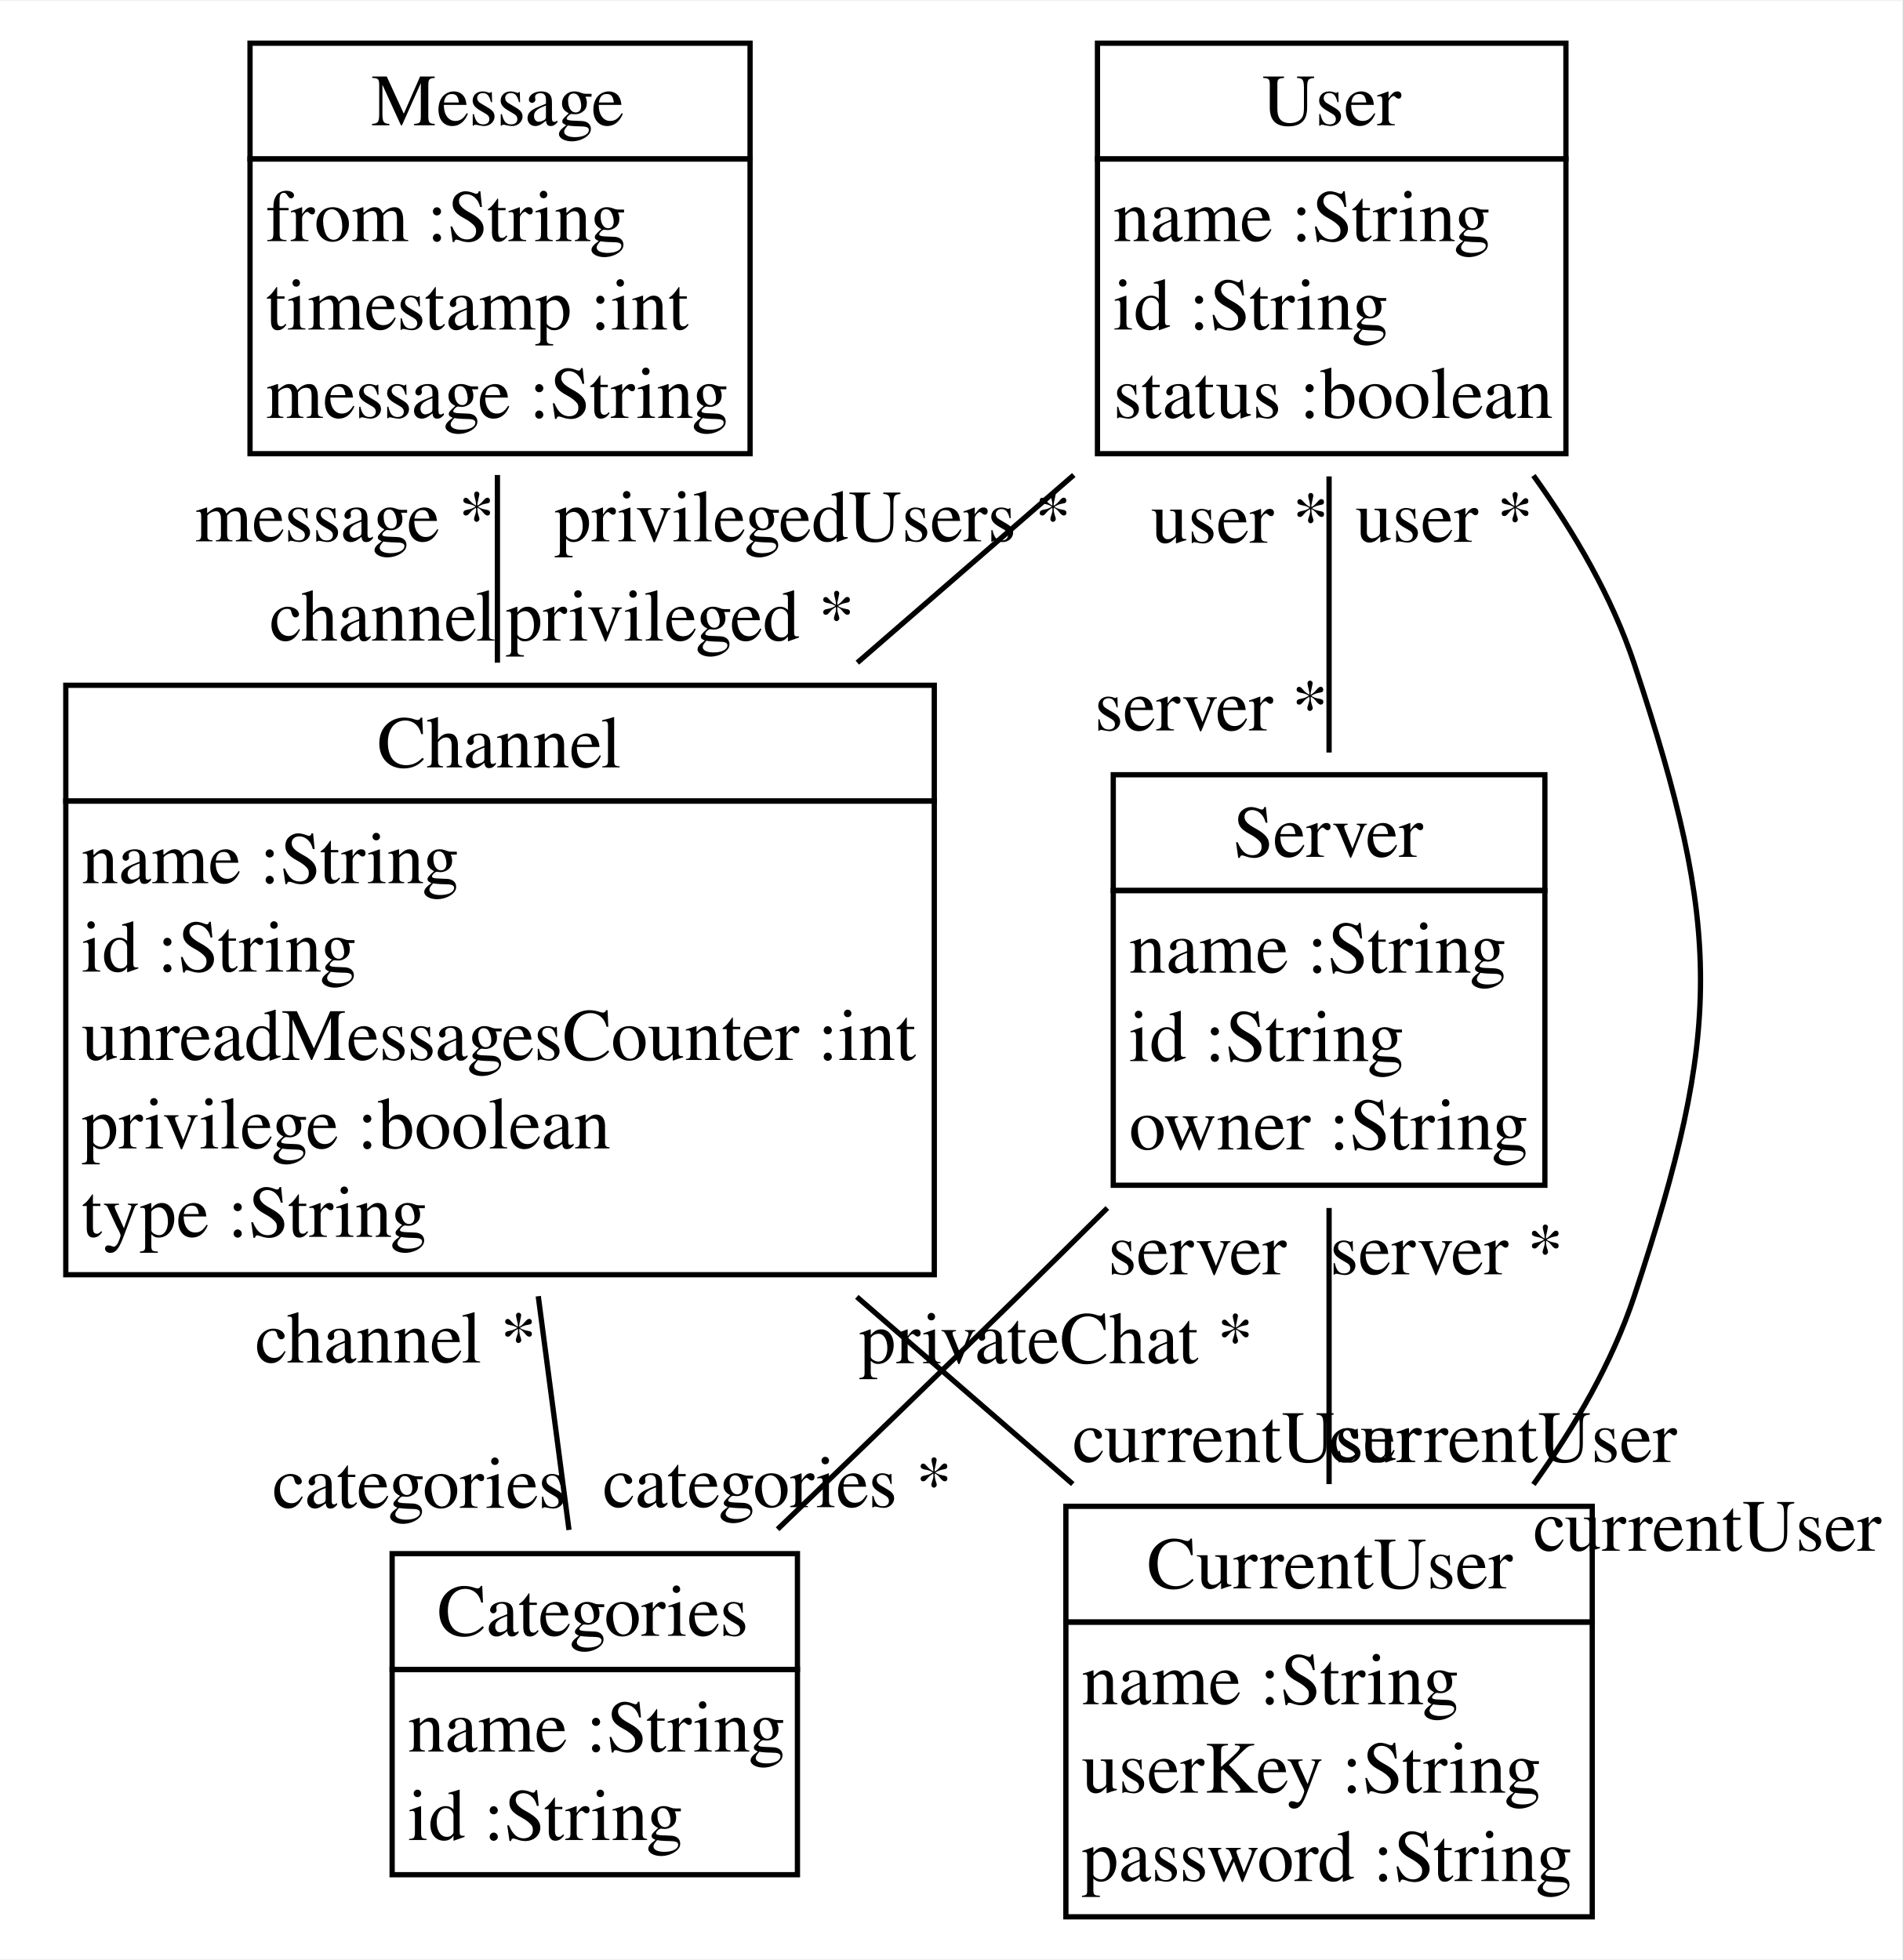
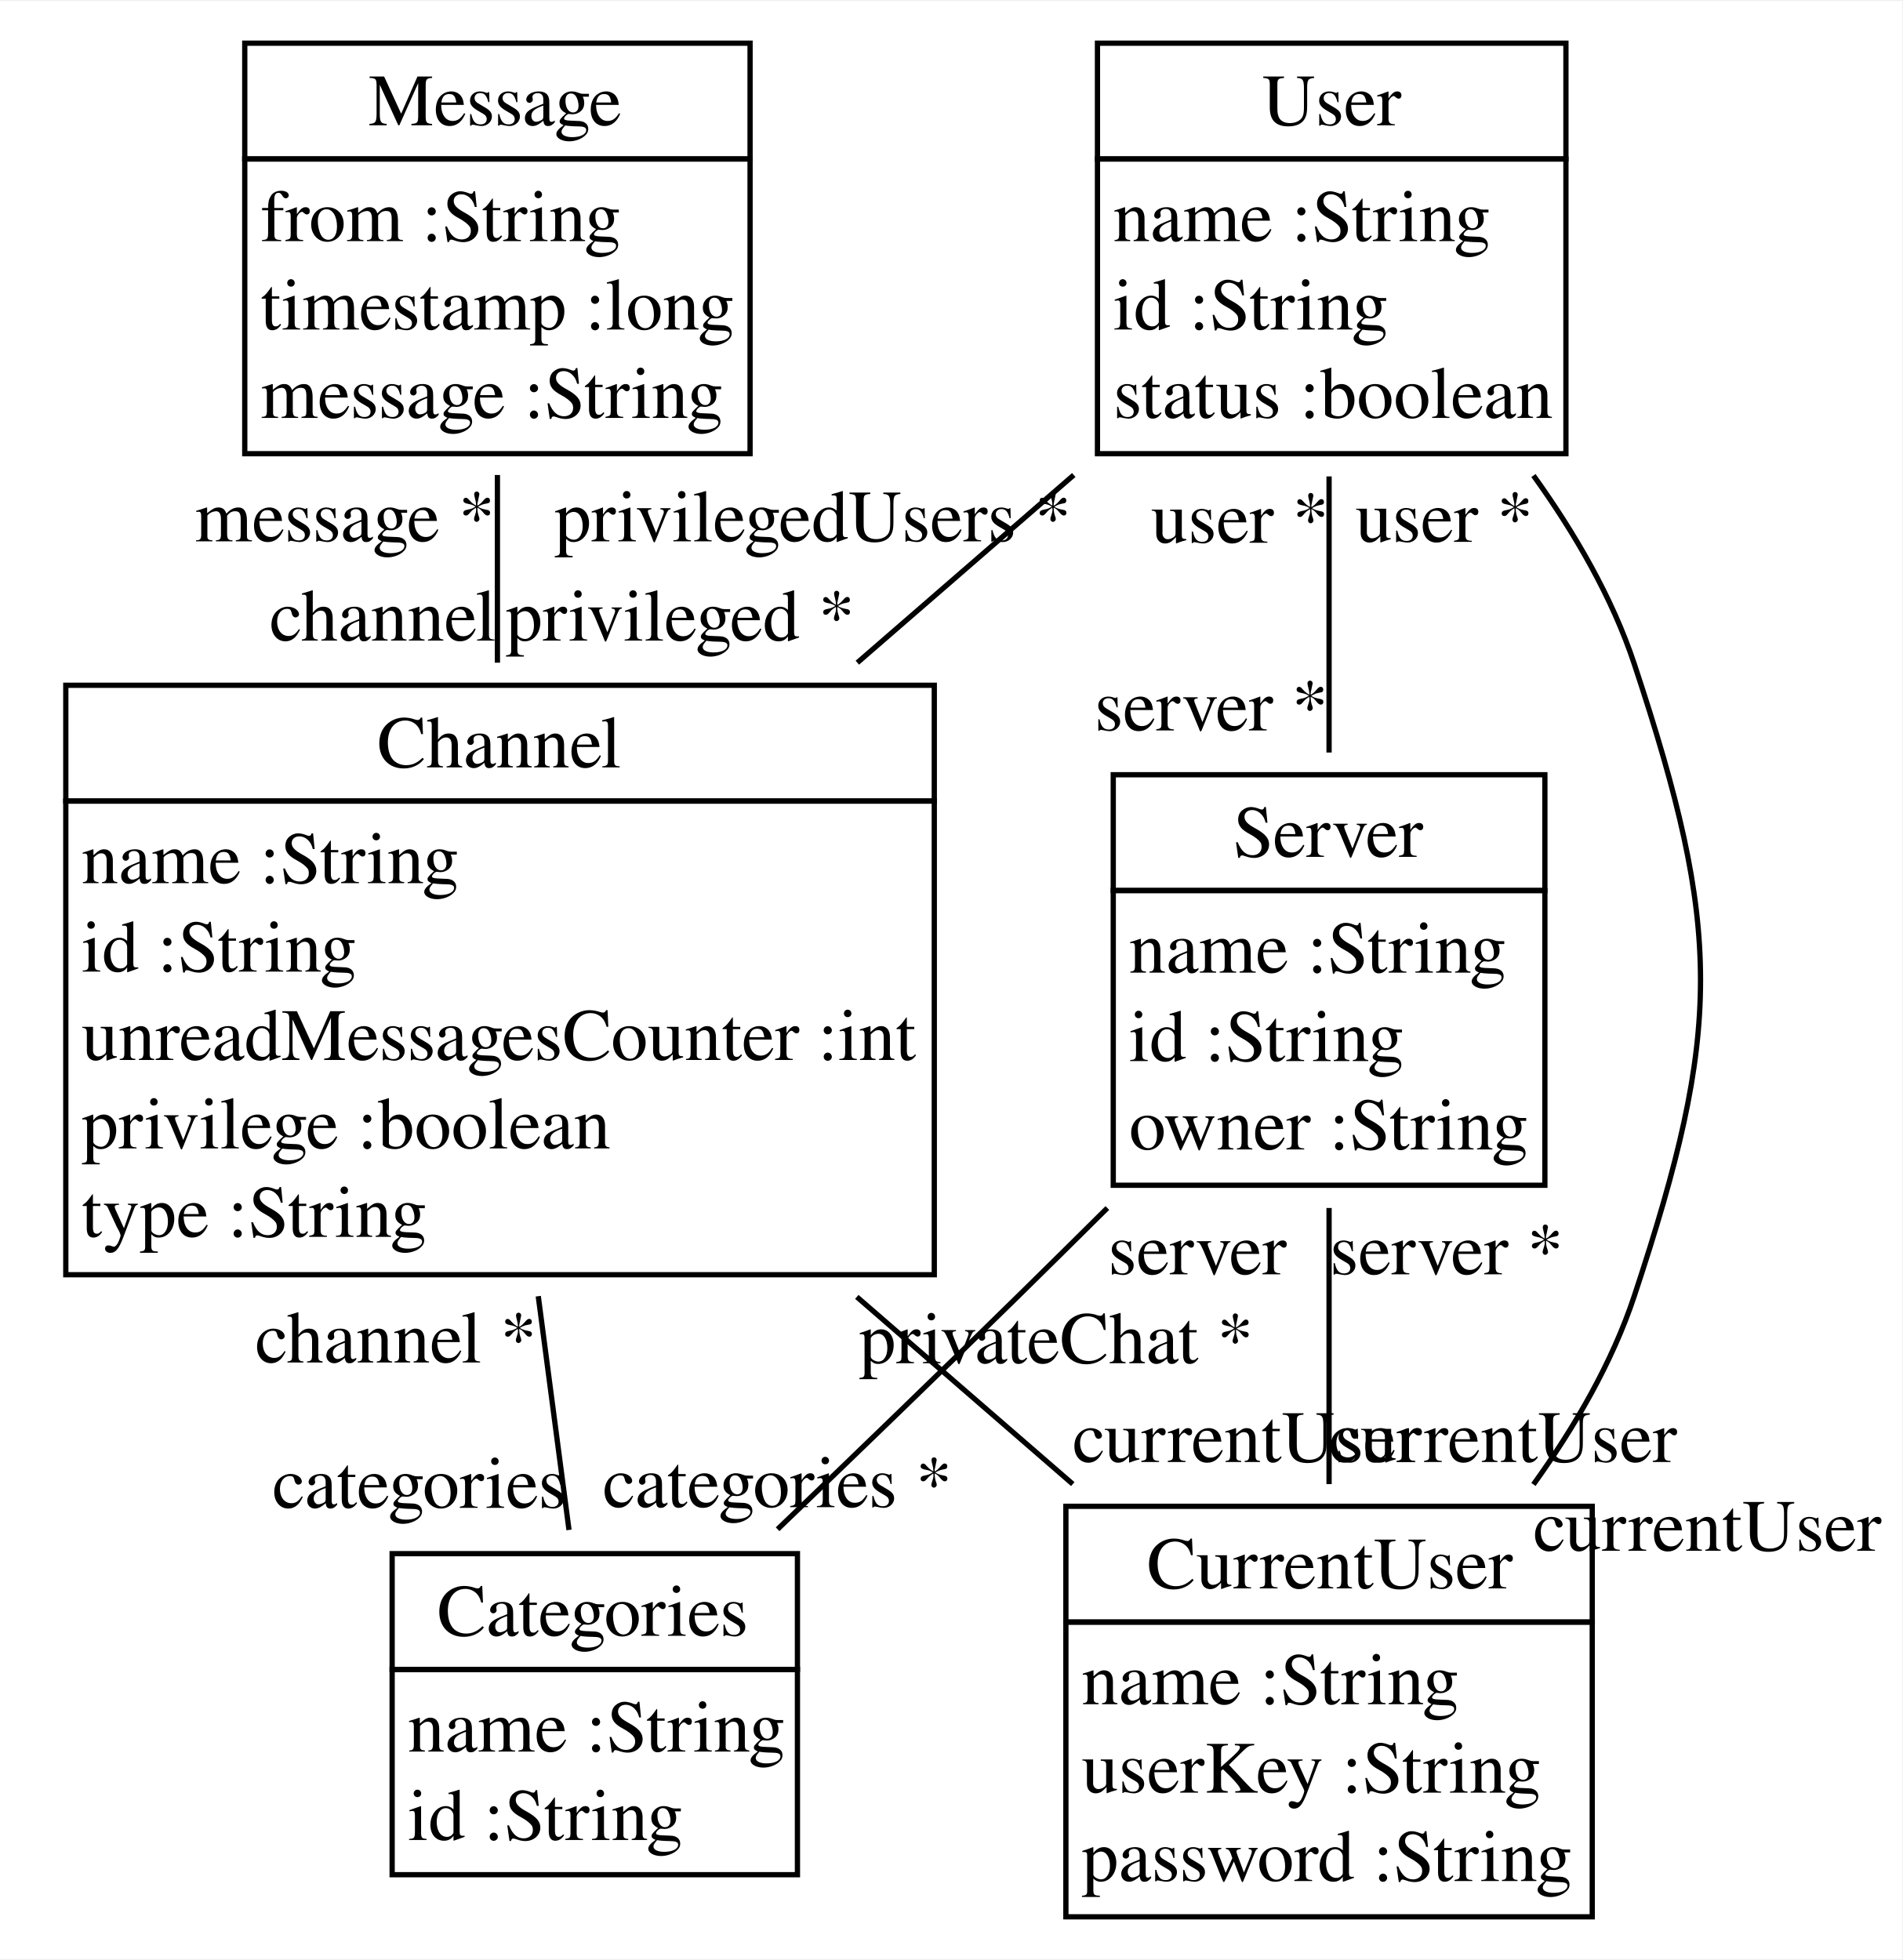
<svg xmlns="http://www.w3.org/2000/svg" width="361px" height="372px" viewBox="0.00 0.00 361.40 372.00">
  <g id="graph0" class="graph" transform="scale(1.0 1.0) rotate(0) translate(4 368)">
    <polygon fill="white" stroke="transparent" points="-4,4 -4,-368 357.4,-368 357.4,4 -4,4" />
    <g id="node1" class="node">
      <polygon fill="none" stroke="black" points="70.5,-51 70.5,-73 147.5,-73 147.5,-51 70.5,-51" />
      <text text-anchor="start" x="79.07" y="-57.4" font-family="Times,serif" font-size="14.00">Categories</text>
      <polygon fill="none" stroke="black" points="70.5,-12 70.5,-51 147.5,-51 147.5,-12 70.5,-12" />
      <text text-anchor="start" x="73.5" y="-35.4" font-family="Times,serif" font-size="14.00">name :String</text>
      <text text-anchor="start" x="73.5" y="-18.6" font-family="Times,serif" font-size="14.00">id :String</text>
    </g>
    <g id="node2" class="node">
      <polygon fill="none" stroke="black" points="8.5,-216 8.5,-238 173.5,-238 173.5,-216 8.5,-216" />
      <text text-anchor="start" x="67.67" y="-222.4" font-family="Times,serif" font-size="14.00">Channel</text>
      <polygon fill="none" stroke="black" points="8.5,-126 8.5,-216 173.5,-216 173.5,-126 8.5,-126" />
      <text text-anchor="start" x="11.5" y="-200.4" font-family="Times,serif" font-size="14.00">name :String</text>
      <text text-anchor="start" x="11.5" y="-183.6" font-family="Times,serif" font-size="14.00">id :String</text>
      <text text-anchor="start" x="11.5" y="-166.8" font-family="Times,serif" font-size="14.00">unreadMessagesCounter :int</text>
      <text text-anchor="start" x="11.5" y="-150" font-family="Times,serif" font-size="14.00">privilege :boolean</text>
      <text text-anchor="start" x="11.5" y="-133.2" font-family="Times,serif" font-size="14.00">type :String</text>
    </g>
    <g id="edge1" class="edge">
      <path fill="none" stroke="black" d="M104.1,-77.51C102.34,-90.9 100.26,-106.73 98.26,-121.92" />
      <text text-anchor="middle" x="71.25" y="-109.32" font-family="Times,serif" font-size="14.00">channel *</text>
      <text text-anchor="middle" x="75.72" y="-81.71" font-family="Times,serif" font-size="14.00">categories</text>
    </g>
    <g id="node5" class="node">
      <polygon fill="none" stroke="black" points="207.5,-199 207.5,-221 289.5,-221 289.5,-199 207.5,-199" />
      <text text-anchor="start" x="230.23" y="-205.4" font-family="Times,serif" font-size="14.00">Server</text>
      <polygon fill="none" stroke="black" points="207.5,-143 207.5,-199 289.5,-199 289.5,-143 207.5,-143" />
      <text text-anchor="start" x="210.5" y="-183.4" font-family="Times,serif" font-size="14.00">name :String</text>
      <text text-anchor="start" x="210.5" y="-166.6" font-family="Times,serif" font-size="14.00">id :String</text>
      <text text-anchor="start" x="210.5" y="-149.8" font-family="Times,serif" font-size="14.00">owner :String</text>
    </g>
    <g id="edge2" class="edge">
      <path fill="none" stroke="black" d="M143.73,-77.64C157.99,-91.34 174.59,-107.37 189.5,-122 194.98,-127.38 200.72,-133.06 206.38,-138.68" />
      <text text-anchor="middle" x="223.47" y="-126.08" font-family="Times,serif" font-size="14.00">server</text>
      <text text-anchor="middle" x="143.73" y="-81.84" font-family="Times,serif" font-size="14.00">categories *</text>
    </g>
    <g id="node4" class="node">
-       <polygon fill="none" stroke="black" points="43.5,-338 43.5,-360 138.5,-360 138.5,-338 43.5,-338" />
-       <text text-anchor="start" x="66.51" y="-344.4" font-family="Times,serif" font-size="14.00">Message</text>
-       <polygon fill="none" stroke="black" points="43.5,-282 43.5,-338 138.5,-338 138.5,-282 43.5,-282" />
-       <text text-anchor="start" x="46.5" y="-322.4" font-family="Times,serif" font-size="14.00">from :String</text>
-       <text text-anchor="start" x="46.5" y="-305.6" font-family="Times,serif" font-size="14.00">timestamp :int</text>
-       <text text-anchor="start" x="46.5" y="-288.8" font-family="Times,serif" font-size="14.00">message :String</text>
+       <polygon fill="none" stroke="black" points="42.5,-338 42.5,-360 138.5,-360 138.5,-338 42.5,-338" />
+       <text text-anchor="start" x="66.01" y="-344.4" font-family="Times,serif" font-size="14.00">Message</text>
+       <polygon fill="none" stroke="black" points="42.5,-282 42.5,-338 138.5,-338 138.5,-282 42.5,-282" />
+       <text text-anchor="start" x="45.5" y="-322.4" font-family="Times,serif" font-size="14.00">from :String</text>
+       <text text-anchor="start" x="45.5" y="-305.6" font-family="Times,serif" font-size="14.00">timestamp :long</text>
+       <text text-anchor="start" x="45.5" y="-288.8" font-family="Times,serif" font-size="14.00">message :String</text>
    </g>
    <g id="edge3" class="edge">
      <path fill="none" stroke="black" d="M90.5,-242.29C90.5,-254.3 90.5,-266.69 90.5,-277.95" />
      <text text-anchor="middle" x="61.54" y="-265.35" font-family="Times,serif" font-size="14.00">message *</text>
      <text text-anchor="middle" x="68.73" y="-246.49" font-family="Times,serif" font-size="14.00">channel</text>
    </g>
    <g id="node6" class="node">
      <polygon fill="none" stroke="black" points="204.5,-338 204.5,-360 293.5,-360 293.5,-338 204.5,-338" />
      <text text-anchor="start" x="235.79" y="-344.4" font-family="Times,serif" font-size="14.00">User</text>
      <polygon fill="none" stroke="black" points="204.5,-282 204.5,-338 293.5,-338 293.5,-282 204.5,-282" />
      <text text-anchor="start" x="207.5" y="-322.4" font-family="Times,serif" font-size="14.00">name :String</text>
      <text text-anchor="start" x="207.5" y="-305.6" font-family="Times,serif" font-size="14.00">id :String</text>
      <text text-anchor="start" x="207.5" y="-288.8" font-family="Times,serif" font-size="14.00">status :boolean</text>
    </g>
    <g id="edge7" class="edge">
      <path fill="none" stroke="black" d="M158.88,-242.29C172.73,-254.3 187.01,-266.69 200,-277.95" />
      <text text-anchor="middle" x="150.44" y="-265.35" font-family="Times,serif" font-size="14.00">privilegedUsers *</text>
      <text text-anchor="middle" x="125.25" y="-246.49" font-family="Times,serif" font-size="14.00">privileged *</text>
    </g>
    <g id="node3" class="node">
      <polygon fill="none" stroke="black" points="198.5,-60 198.5,-82 298.5,-82 298.5,-60 198.5,-60" />
      <text text-anchor="start" x="213.91" y="-66.4" font-family="Times,serif" font-size="14.00">CurrentUser</text>
      <polygon fill="none" stroke="black" points="198.5,-4 198.5,-60 298.5,-60 298.5,-4 198.5,-4" />
      <text text-anchor="start" x="201.5" y="-44.4" font-family="Times,serif" font-size="14.00">name :String</text>
      <text text-anchor="start" x="201.5" y="-27.6" font-family="Times,serif" font-size="14.00">userKey :String</text>
      <text text-anchor="start" x="201.5" y="-10.8" font-family="Times,serif" font-size="14.00">password :String</text>
    </g>
    <g id="edge4" class="edge">
      <path fill="none" stroke="black" d="M199.81,-86.22C186.84,-97.47 172.59,-109.82 158.78,-121.79" />
      <text text-anchor="middle" x="196.69" y="-109.19" font-family="Times,serif" font-size="14.00">privateChat *</text>
      <text text-anchor="middle" x="232.84" y="-90.42" font-family="Times,serif" font-size="14.00">currentUser</text>
    </g>
    <g id="edge5" class="edge">
      <path fill="none" stroke="black" d="M248.5,-86.22C248.5,-102.89 248.5,-122 248.5,-138.68" />
      <text text-anchor="middle" x="270.85" y="-126.08" font-family="Times,serif" font-size="14.00">server *</text>
      <text text-anchor="middle" x="281.53" y="-90.42" font-family="Times,serif" font-size="14.00">currentUser</text>
    </g>
    <g id="edge6" class="edge">
      <path fill="none" stroke="black" d="M287.33,-86.15C295.18,-97.07 302.31,-109.34 306.5,-122 323.26,-172.63 323.26,-191.37 306.5,-242 302.31,-254.66 295.18,-266.93 287.33,-277.85" />
      <text text-anchor="middle" x="270.42" y="-265.25" font-family="Times,serif" font-size="14.00">user *</text>
      <text text-anchor="middle" x="320.36" y="-73.55" font-family="Times,serif" font-size="14.00">currentUser</text>
    </g>
    <g id="edge8" class="edge">
      <path fill="none" stroke="black" d="M248.5,-225.22C248.5,-241.89 248.5,-261 248.5,-277.68" />
      <text text-anchor="middle" x="231.59" y="-265.08" font-family="Times,serif" font-size="14.00">user *</text>
      <text text-anchor="middle" x="226.15" y="-229.42" font-family="Times,serif" font-size="14.00">server *</text>
    </g>
  </g>
</svg>
